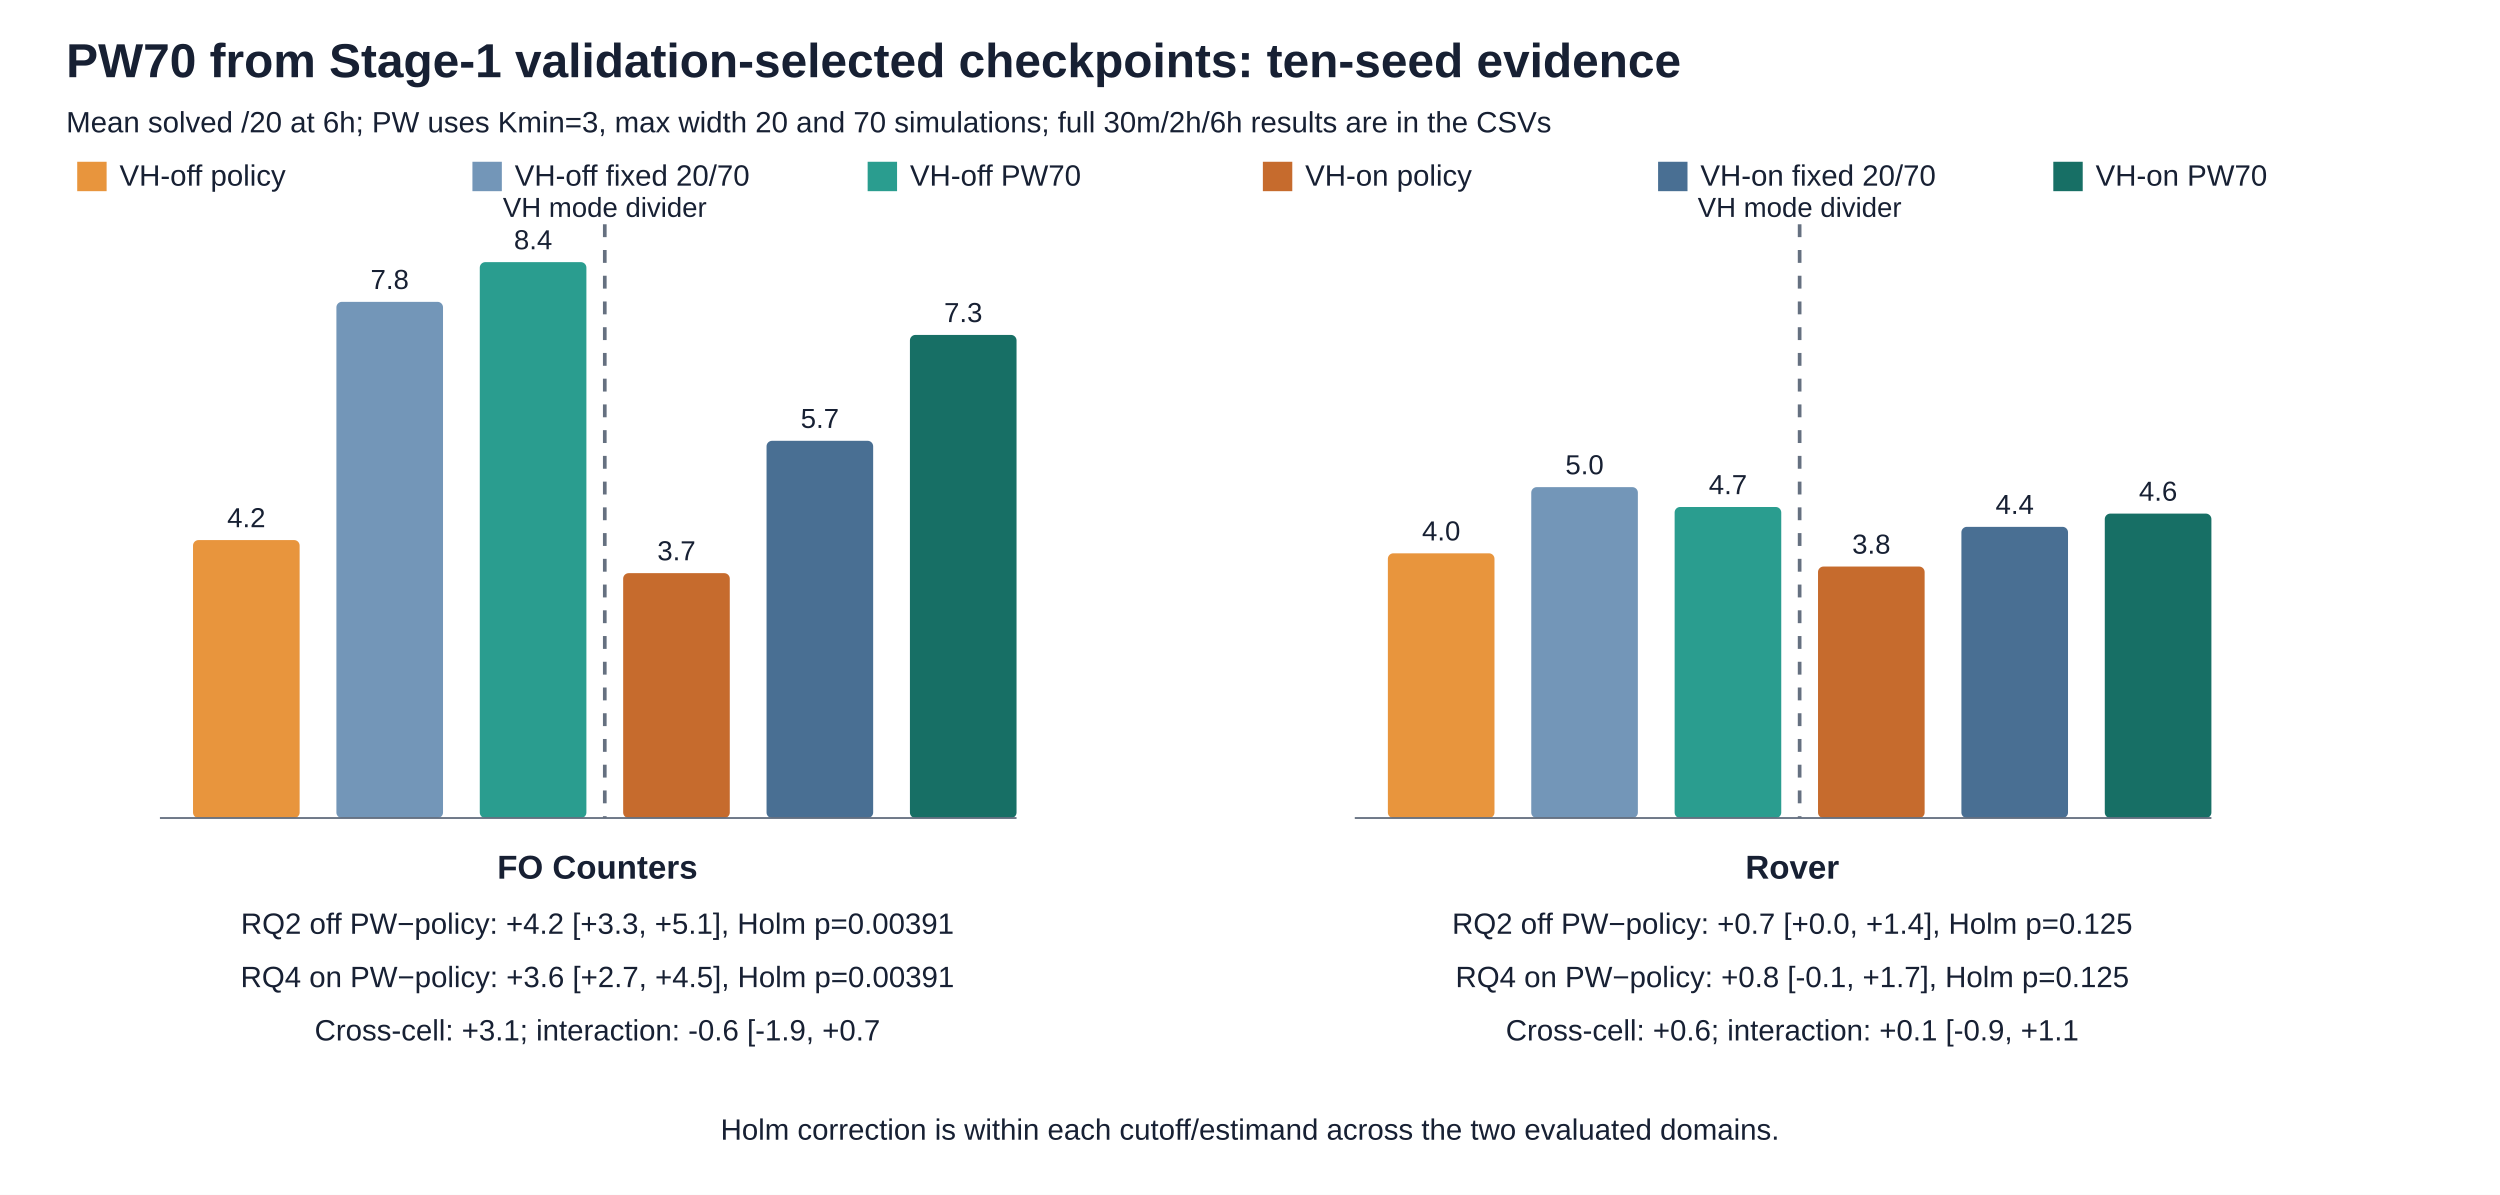
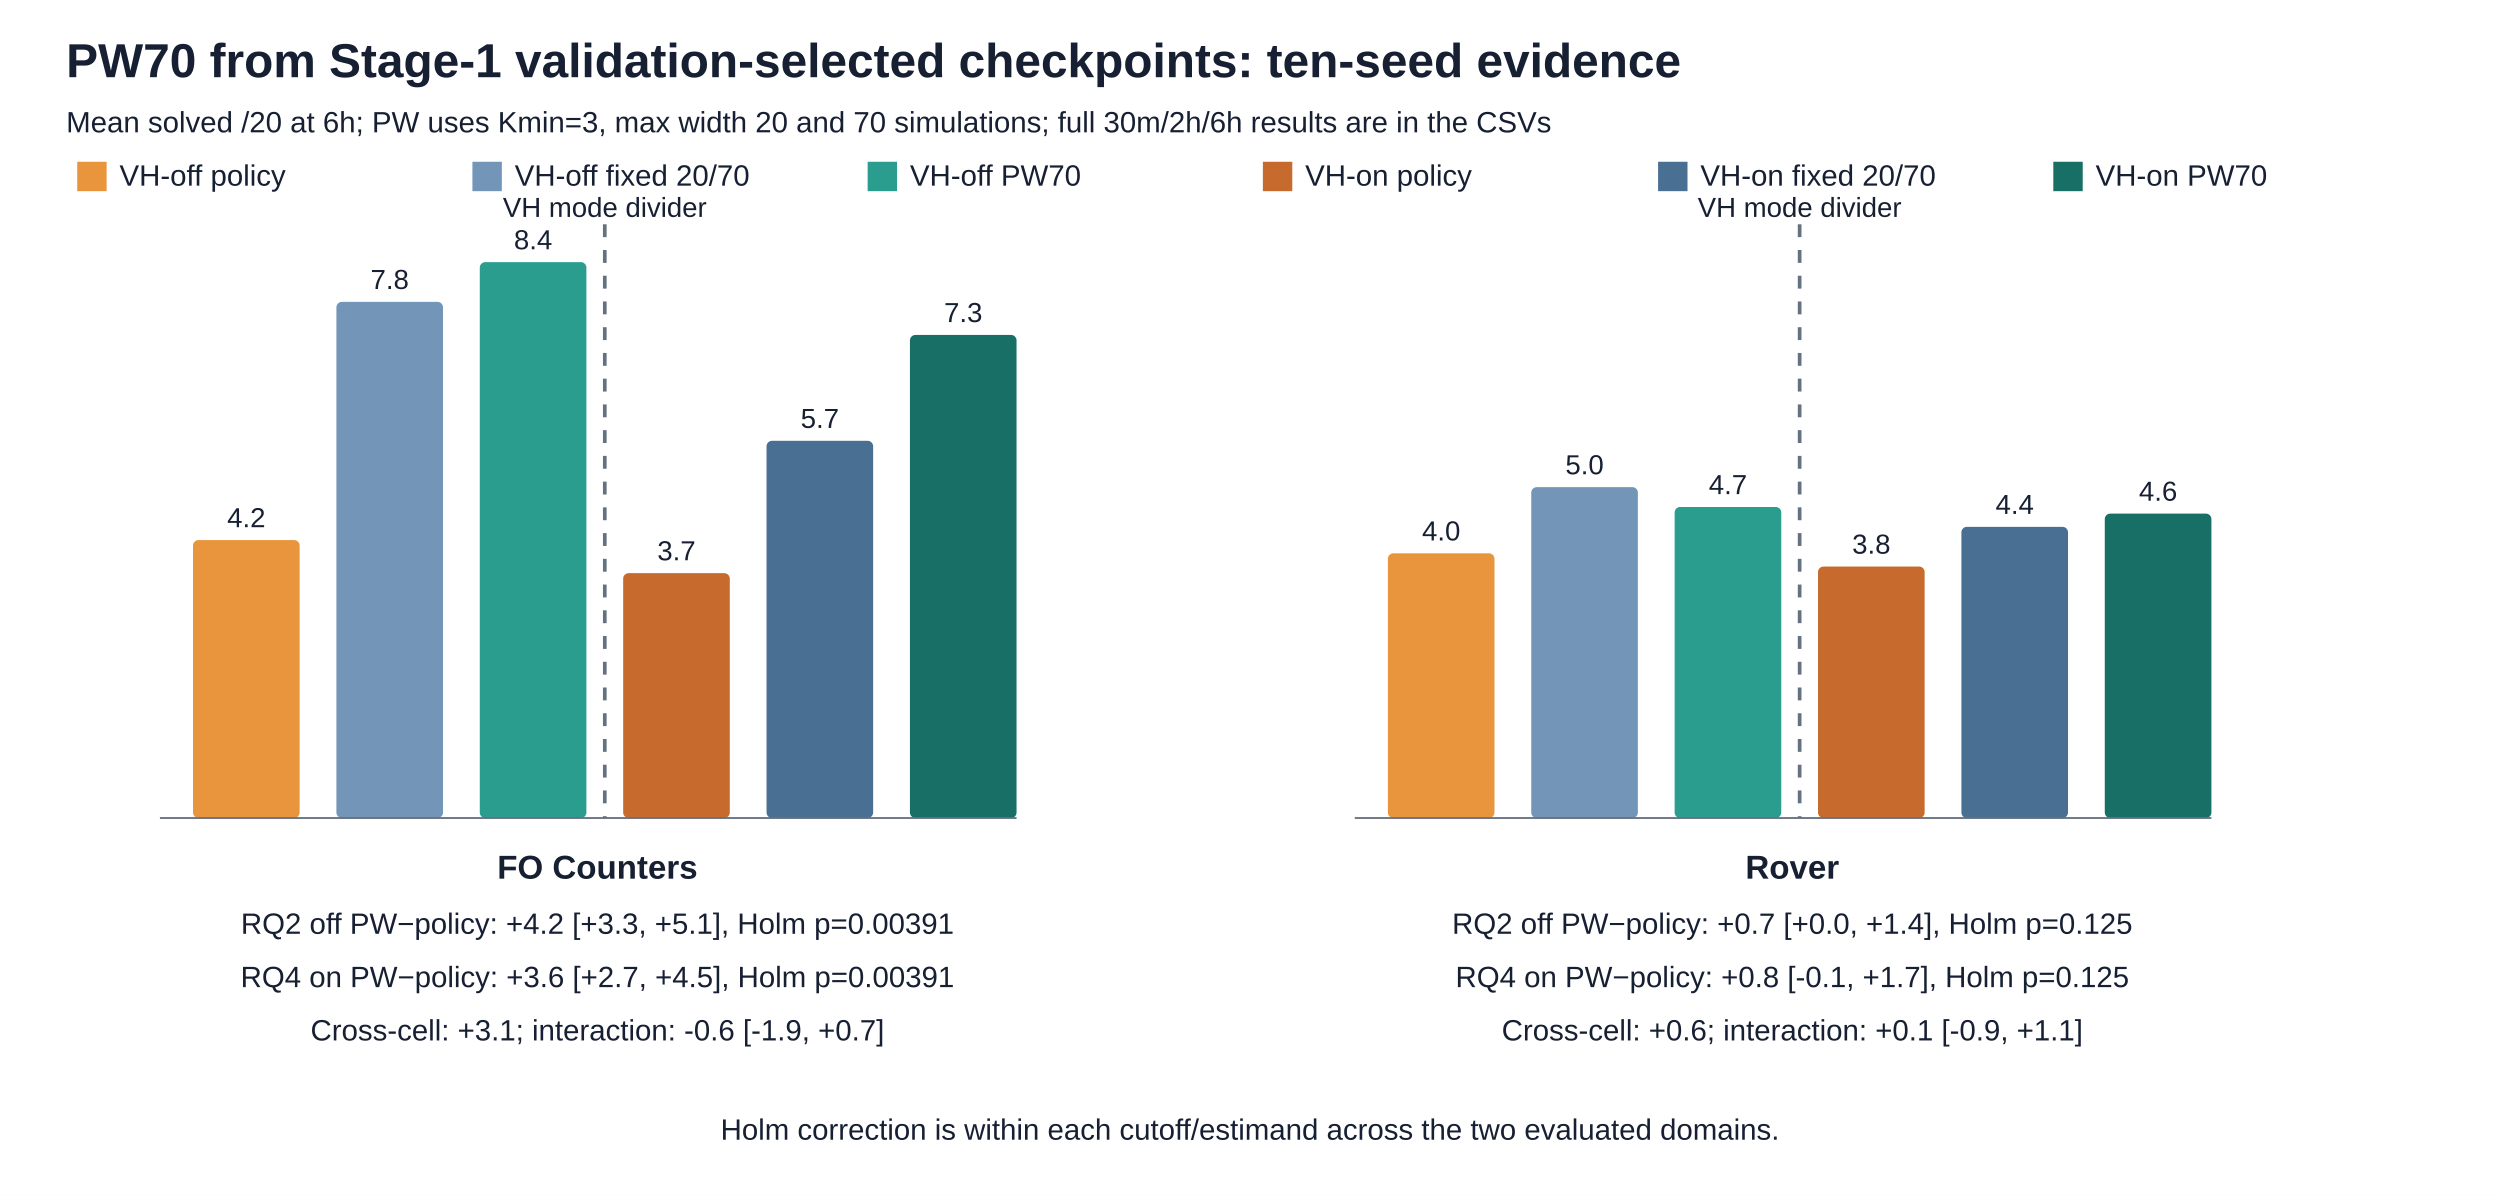
<svg xmlns="http://www.w3.org/2000/svg" width="1360" height="650" viewBox="0 0 1360 650">
  <style>text{font-family:Arial,sans-serif;fill:#172033}.title{font-size:26px;font-weight:700}.sub{font-size:16px}.label{font-size:18px;font-weight:700}.value{font-size:15px}</style>
  <rect width="100%" height="100%" fill="white" />
  <text x="36" y="42" class="title">PW70 from Stage-1 validation-selected checkpoints: ten-seed evidence</text>
  <text x="36" y="72" class="sub">Mean solved /20 at 6h; PW uses Kmin=3, max width 20 and 70 simulations; full 30m/2h/6h results are in the CSVs</text>
  <rect x="42" y="88" width="16" height="16" fill="#e8953d" />
  <text x="65" y="101" class="sub">VH-off policy</text>
  <rect x="257" y="88" width="16" height="16" fill="#7396b8" />
  <text x="280" y="101" class="sub">VH-off fixed 20/70</text>
  <rect x="472" y="88" width="16" height="16" fill="#2a9d8f" />
  <text x="495" y="101" class="sub">VH-off PW70</text>
  <rect x="687" y="88" width="16" height="16" fill="#c66b2d" />
  <text x="710" y="101" class="sub">VH-on policy</text>
  <rect x="902" y="88" width="16" height="16" fill="#496f93" />
  <text x="925" y="101" class="sub">VH-on fixed 20/70</text>
  <rect x="1117" y="88" width="16" height="16" fill="#176f65" />
  <text x="1140" y="101" class="sub">VH-on PW70</text>
  <rect x="105" y="293.8" width="58" height="151.2" fill="#e8953d" rx="3" />
  <text x="134" y="286.8" class="value" text-anchor="middle">4.2</text>
  <rect x="183" y="164.2" width="58" height="280.8" fill="#7396b8" rx="3" />
  <text x="212" y="157.2" class="value" text-anchor="middle">7.8</text>
  <rect x="261" y="142.6" width="58" height="302.4" fill="#2a9d8f" rx="3" />
  <text x="290" y="135.6" class="value" text-anchor="middle">8.4</text>
  <rect x="339" y="311.8" width="58" height="133.2" fill="#c66b2d" rx="3" />
  <text x="368" y="304.8" class="value" text-anchor="middle">3.7</text>
  <rect x="417" y="239.8" width="58" height="205.2" fill="#496f93" rx="3" />
  <text x="446" y="232.8" class="value" text-anchor="middle">5.7</text>
  <rect x="495" y="182.2" width="58" height="262.8" fill="#176f65" rx="3" />
  <text x="524" y="175.2" class="value" text-anchor="middle">7.3</text>
  <line x1="329" y1="122" x2="329" y2="445" stroke="#657080" stroke-width="2" stroke-dasharray="7 7" />
  <text x="329" y="118" class="value" text-anchor="middle" fill="#657080">VH mode divider</text>
  <line x1="87" y1="445" x2="553" y2="445" stroke="#657080" />
  <text x="325" y="478" class="label" text-anchor="middle">FO Counters</text>
  <text x="325" y="508" class="sub" text-anchor="middle">RQ2 off PW−policy: +4.2 [+3.3, +5.1], Holm p=0.00391</text>
  <text x="325" y="537" class="sub" text-anchor="middle">RQ4 on PW−policy: +3.6 [+2.7, +4.5], Holm p=0.00391</text>
-   <text x="325" y="566" class="sub" text-anchor="middle">Cross-cell: +3.1; interaction: -0.6 [-1.9, +0.7</text>
+   <text x="325" y="566" class="sub" text-anchor="middle">Cross-cell: +3.1; interaction: -0.6 [-1.9, +0.7]</text>
  <rect x="755" y="301.0" width="58" height="144.0" fill="#e8953d" rx="3" />
  <text x="784" y="294.0" class="value" text-anchor="middle">4.0</text>
  <rect x="833" y="265.0" width="58" height="180.0" fill="#7396b8" rx="3" />
  <text x="862" y="258.0" class="value" text-anchor="middle">5.0</text>
  <rect x="911" y="275.8" width="58" height="169.2" fill="#2a9d8f" rx="3" />
  <text x="940" y="268.8" class="value" text-anchor="middle">4.7</text>
  <rect x="989" y="308.2" width="58" height="136.8" fill="#c66b2d" rx="3" />
  <text x="1018" y="301.2" class="value" text-anchor="middle">3.8</text>
  <rect x="1067" y="286.6" width="58" height="158.4" fill="#496f93" rx="3" />
  <text x="1096" y="279.6" class="value" text-anchor="middle">4.4</text>
  <rect x="1145" y="279.4" width="58" height="165.6" fill="#176f65" rx="3" />
  <text x="1174" y="272.4" class="value" text-anchor="middle">4.6</text>
  <line x1="979" y1="122" x2="979" y2="445" stroke="#657080" stroke-width="2" stroke-dasharray="7 7" />
  <text x="979" y="118" class="value" text-anchor="middle" fill="#657080">VH mode divider</text>
  <line x1="737" y1="445" x2="1203" y2="445" stroke="#657080" />
  <text x="975" y="478" class="label" text-anchor="middle">Rover</text>
  <text x="975" y="508" class="sub" text-anchor="middle">RQ2 off PW−policy: +0.7 [+0.0, +1.4], Holm p=0.125</text>
  <text x="975" y="537" class="sub" text-anchor="middle">RQ4 on PW−policy: +0.8 [-0.1, +1.7], Holm p=0.125</text>
-   <text x="975" y="566" class="sub" text-anchor="middle">Cross-cell: +0.6; interaction: +0.1 [-0.9, +1.1</text>
+   <text x="975" y="566" class="sub" text-anchor="middle">Cross-cell: +0.6; interaction: +0.1 [-0.9, +1.1]</text>
  <text x="680" y="620" class="sub" text-anchor="middle">Holm correction is within each cutoff/estimand across the two evaluated domains.</text>
</svg>
